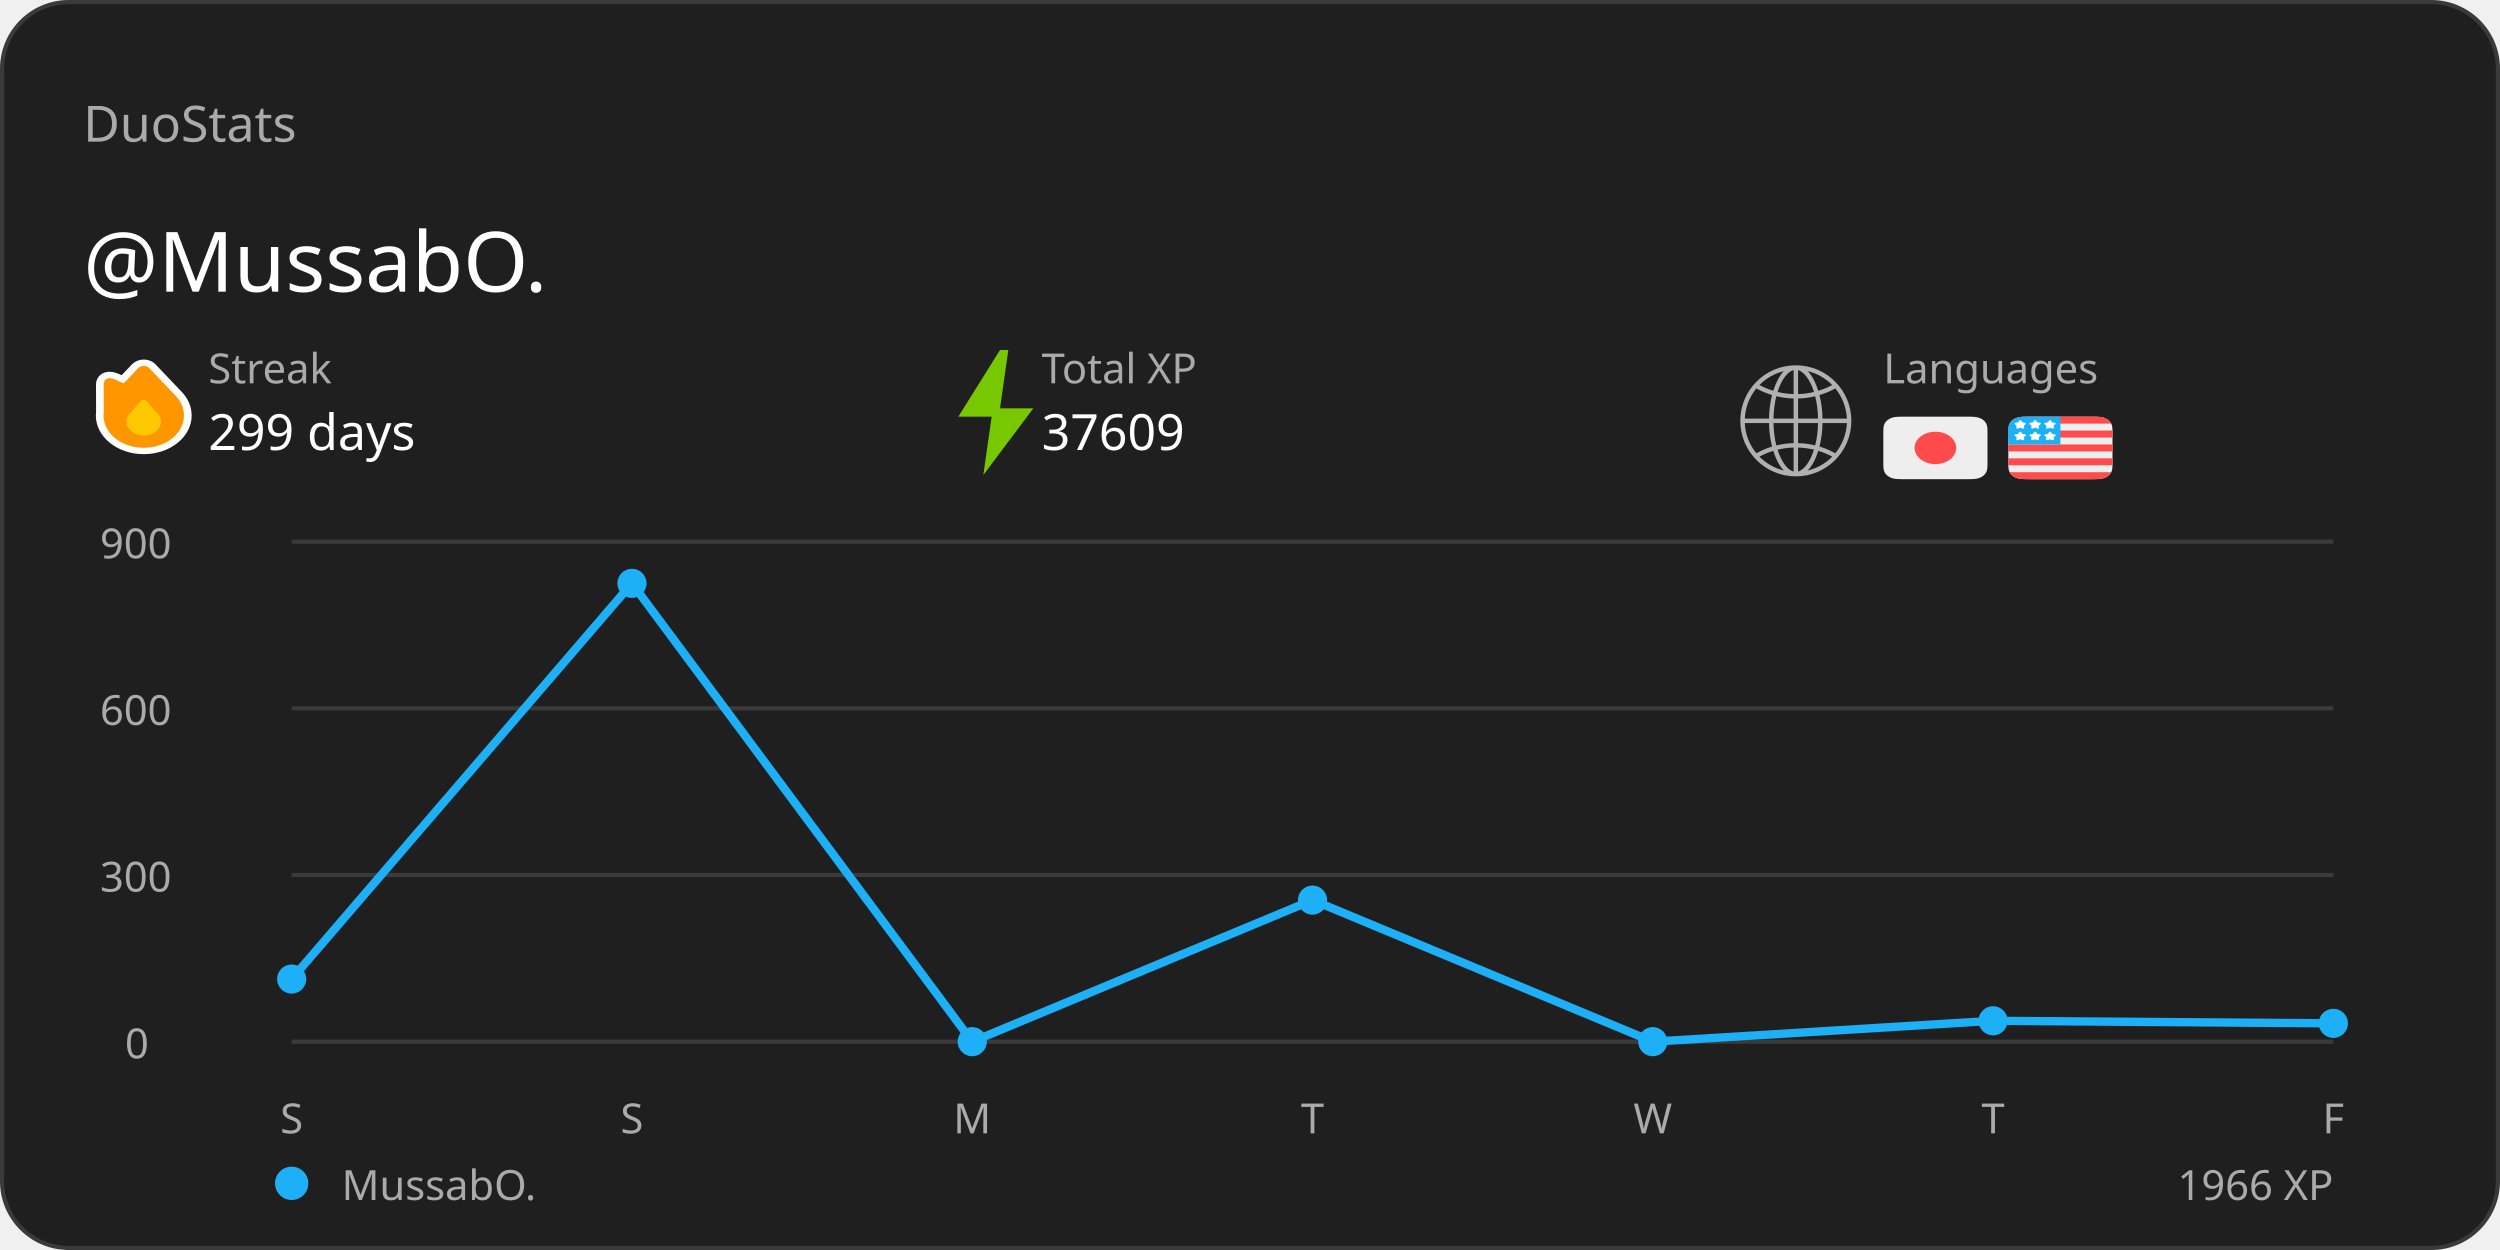
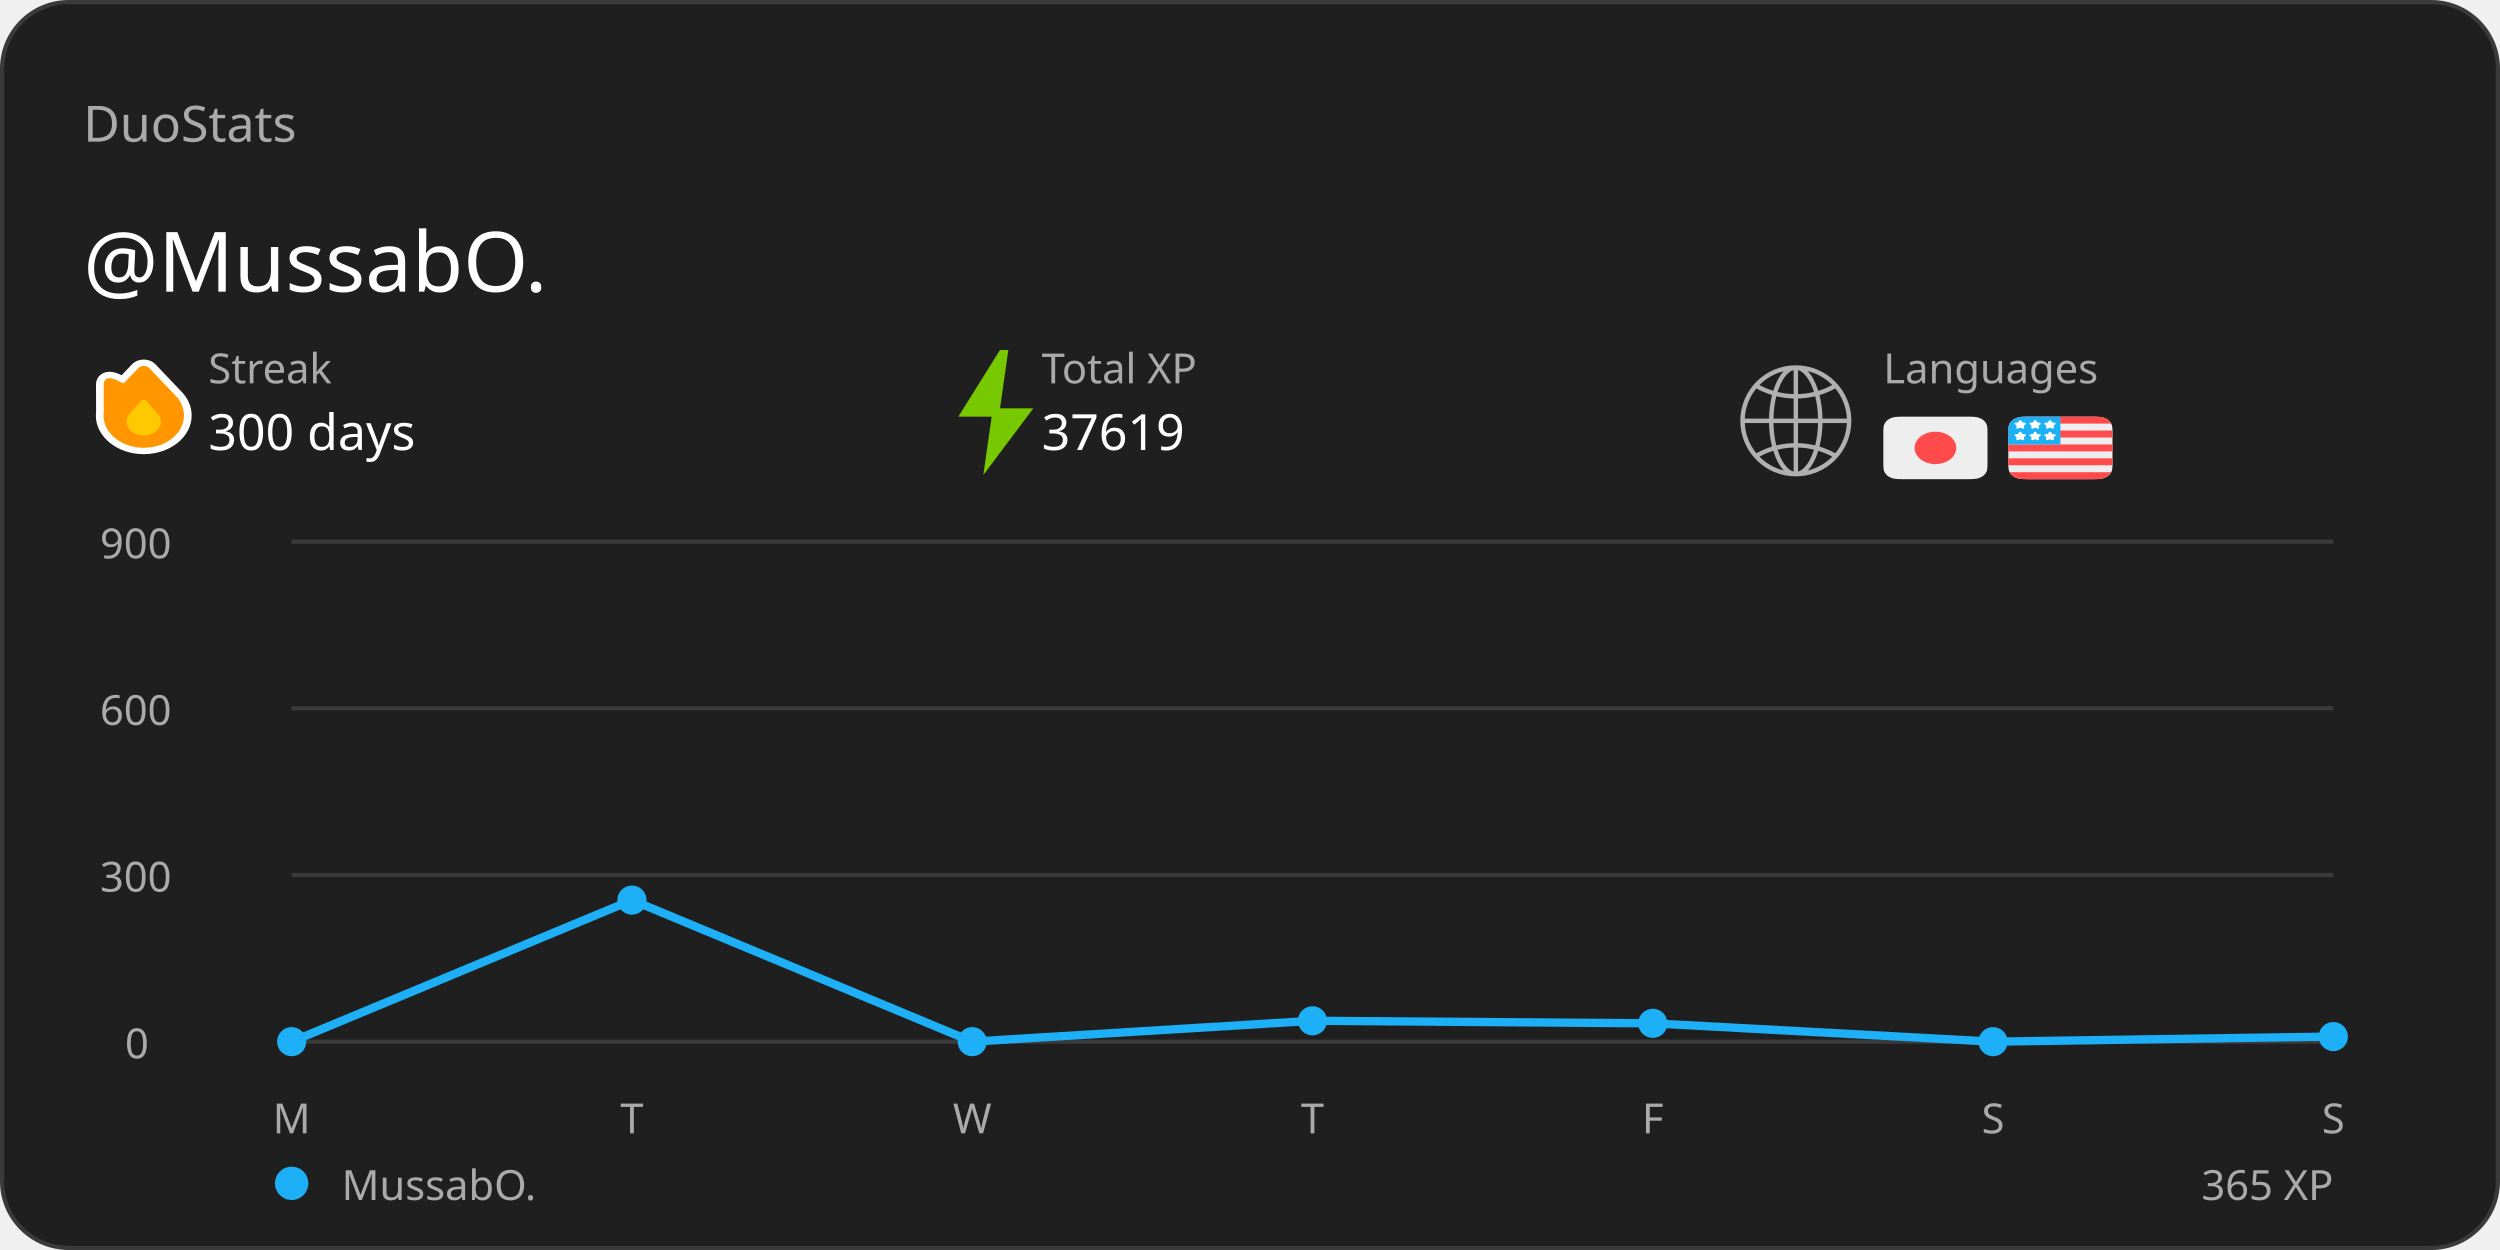
<svg xmlns="http://www.w3.org/2000/svg" width="600" height="300" viewBox="0 0 600 300">
  <rect x="0.5" y="0.5" width="599" height="299" rx="16" fill="#1F1F1F" stroke="#3A3A3A" />
  <text x="20" y="34" fill="#AAAAAA" font-size="12" font-family="DIN Round Pro, system-ui, sans-serif">DuoStats</text>
  <text x="20" y="70" fill="#FFFFFF" font-size="20" font-family="DIN Round Pro, system-ui, sans-serif">@MussabO.</text>
  <g transform="translate(23, 86) scale(0.92, 0.7666667)">
    <g id="Page-1" stroke="none" stroke-width="1" fill="none" fill-rule="evenodd">
      <g id="streak" transform="translate(1, 1)" fill-rule="nonzero">
        <g id="Group" fill="#FF9600" stroke="#FFFFFF" stroke-width="2">
          <path d="M0.068,15.675 L0.044,7.216 C0.039,5.334 1.25,3.942 3.056,4.246 C3.413,4.306 3.998,4.491 4.306,4.656 L5.997,5.561 L9.247,1.464 C9.793,0.776 10.622,0.376 11.5,0.376 C12.378,0.376 13.207,0.776 13.753,1.464 L20.523,10 C22.123,11.939 22.999,14.375 23,16.889 C23,23.034 17.843,28 11.5,28 C5.157,28 0,23.034 0,16.889 C0,16.481 0.023,16.076 0.068,15.675 Z" id="Path" />
        </g>
        <g id="Group" transform="translate(7, 11)" fill="#FFC800">
          <path d="M1.012,5.077 C1.026,5.04 1.046,5.005 1.069,4.973 L3.719,1.364 C3.893,1.127 4.17,0.987 4.464,0.987 C4.758,0.987 5.035,1.127 5.209,1.364 L7.732,4.8 C8.541,5.595 8.998,6.681 9,7.815 C9,10.208 6.985,12.148 4.5,12.148 C2.015,12.148 0,10.208 0,7.815 C0,6.776 0.38,5.823 1.012,5.077 L1.012,5.077 Z" id="Path" />
        </g>
      </g>
    </g>
  </g>
  <text x="50" y="92" fill="#AAAAAA" font-size="10" font-family="DIN Round Pro, system-ui, sans-serif">Streak</text>
-   <text x="50" y="108" fill="#FFFFFF" font-size="12" font-family="DIN Round Pro, system-ui, sans-serif">299 days</text>
+   <text x="50" y="108" fill="#FFFFFF" font-size="12" font-family="DIN Round Pro, system-ui, sans-serif">300 days</text>
  <path d="M240 84 230 100h8l-2 14 12-16h-8l2-14z" fill="#78C800" />
  <text x="250" y="92" fill="#AAAAAA" font-size="10" font-family="DIN Round Pro, system-ui, sans-serif">Total XP</text>
-   <text x="250" y="108" fill="#FFFFFF" font-size="12" font-family="DIN Round Pro, system-ui, sans-serif">37609</text>
+   <text x="250" y="108" fill="#FFFFFF" font-size="12" font-family="DIN Round Pro, system-ui, sans-serif">37619</text>
  <g transform="translate(415, 85) scale(1.0, 1.0)">
    <g id="SVGRepo_bgCarrier" stroke-width="0" />
    <g id="SVGRepo_tracerCarrier" stroke-linecap="round" stroke-linejoin="round" />
    <g id="SVGRepo_iconCarrier">
      <g id="icomoon-ignore"> </g>
      <path d="M16 2.672c-0.004 0-0.007 0-0.011 0-0.002 0-0.003 0-0.005 0-0.005 0-0.010 0.001-0.016 0.001-7.347 0.017-13.296 5.977-13.296 13.327 0 7.348 5.949 13.309 13.296 13.327 0.005 0 0.010 0.001 0.016 0.001 0.002 0 0.004 0 0.005 0 0.004 0 0.008 0 0.011 0 7.36 0 13.328-5.968 13.328-13.328s-5.968-13.328-13.328-13.328zM16.533 10.648c1.413-0.039 2.788-0.225 4.112-0.548 0.399 1.571 0.647 3.382 0.686 5.367h-4.798v-4.819zM16.533 9.582v-5.759c1.437 0.398 2.893 2.314 3.821 5.252-1.231 0.297-2.509 0.47-3.821 0.507zM15.467 3.81v5.772c-1.323-0.037-2.611-0.213-3.852-0.515 0.936-2.956 2.405-4.879 3.852-5.256zM15.467 10.647v4.82h-4.831c0.039-1.988 0.287-3.801 0.687-5.373 1.334 0.326 2.72 0.515 4.144 0.553zM9.563 15.467h-5.811c0.118-2.741 1.139-5.252 2.773-7.241 1.187 0.654 2.446 1.189 3.766 1.589-0.431 1.7-0.689 3.617-0.728 5.652zM9.563 16.533c0.039 2.034 0.297 3.951 0.728 5.651-1.319 0.401-2.579 0.936-3.766 1.59-1.635-1.989-2.656-4.5-2.773-7.241h5.811zM10.636 16.533h4.831v4.814c-1.424 0.038-2.81 0.228-4.145 0.555-0.399-1.571-0.647-3.383-0.686-5.369zM15.467 22.412v5.778c-1.448-0.378-2.919-2.303-3.854-5.263 1.241-0.302 2.53-0.478 3.854-0.515zM16.533 28.178v-5.765c1.313 0.038 2.591 0.211 3.822 0.508-0.928 2.941-2.384 4.86-3.822 5.257zM16.533 21.347v-4.814h4.798c-0.039 1.983-0.286 3.791-0.684 5.361-1.325-0.323-2.7-0.51-4.113-0.548zM22.404 16.533h5.845c-0.118 2.741-1.138 5.251-2.773 7.24-1.197-0.658-2.467-1.197-3.797-1.599 0.43-1.698 0.687-3.611 0.726-5.64zM22.404 15.467c-0.039-2.033-0.297-3.946-0.727-5.646 1.33-0.402 2.599-0.94 3.795-1.598 1.636 1.989 2.658 4.501 2.776 7.244h-5.845zM24.738 7.409c-1.061 0.564-2.18 1.031-3.35 1.385-0.623-2.005-1.498-3.642-2.533-4.717 2.27 0.545 4.297 1.719 5.883 3.332zM13.103 4.087c-1.029 1.073-1.9 2.702-2.521 4.697-1.158-0.353-2.268-0.815-3.319-1.375 1.575-1.602 3.587-2.774 5.84-3.322zM7.259 24.587c1.052-0.561 2.163-1.024 3.322-1.377 0.621 1.997 1.492 3.629 2.522 4.702-2.255-0.549-4.268-1.721-5.844-3.326zM18.855 27.922c1.036-1.075 1.911-2.712 2.535-4.721 1.17 0.355 2.29 0.82 3.351 1.387-1.586 1.614-3.614 2.791-5.886 3.334z" fill="#b0b0b0"> </path>
    </g>
  </g>
  <text x="452" y="92" fill="#AAAAAA" font-size="10" font-family="DIN Round Pro, system-ui, sans-serif">Languages</text>
  <g transform="translate(452, 100) scale(0.3571429, 0.2777778)">
    <g clip-path="url(#clip0_129_1008)">
      <path fill-rule="evenodd" clip-rule="evenodd" d="M12.563 0H57.437C61.805 0 63.389 0.455 64.987 1.309C66.584 2.163 67.837 3.416 68.691 5.013C69.545 6.61 70 8.195 70 12.563V41.437C70 45.805 69.545 47.389 68.691 48.986C67.837 50.584 66.584 51.837 64.987 52.691C63.389 53.545 61.805 54 57.437 54H12.563C8.195 54 6.61 53.545 5.013 52.691C3.416 51.837 2.163 50.584 1.309 48.986C0.455 47.389 0 45.805 0 41.437V12.563C0 8.195 0.455 6.61 1.309 5.013C2.163 3.416 3.416 2.163 5.013 1.309C6.61 0.455 8.195 0 12.563 0Z" fill="#EEEEEE" />
      <path d="M35 41C42.732 41 49 34.732 49 27C49 19.268 42.732 13 35 13C27.268 13 21 19.268 21 27C21 34.732 27.268 41 35 41Z" fill="#FF4B4B" />
    </g>
    <defs>
      <clipPath id="clip0_129_1008">
        <rect width="70" height="54" fill="white" />
      </clipPath>
    </defs>
  </g>
  <g transform="translate(482, 100) scale(0.3571429, 0.2777778)">
    <g clip-path="url(#clip0_129_593)">
      <path fill-rule="evenodd" clip-rule="evenodd" d="M12.563 0H57.437C61.805 0 63.389 0.455 64.987 1.309C66.584 2.163 67.837 3.416 68.691 5.013C69.545 6.61 70 8.195 70 12.563V41.437C70 45.805 69.545 47.389 68.691 48.986C67.837 50.584 66.584 51.837 64.987 52.691C63.389 53.545 61.805 54 57.437 54H12.563C8.195 54 6.61 53.545 5.013 52.691C3.416 51.837 2.163 50.584 1.309 48.986C0.455 47.389 0 45.805 0 41.437V12.563C0 8.195 0.455 6.61 1.309 5.013C2.163 3.416 3.416 2.163 5.013 1.309C6.61 0.455 8.195 0 12.563 0Z" fill="#EEEEEE" />
      <path fill-rule="evenodd" clip-rule="evenodd" d="M12.563 0H57.437C61.805 0 63.389 0.455 64.987 1.309C66.584 2.163 67.837 3.416 68.691 5.013C68.863 5.335 69.019 5.656 69.158 6H0.842C0.981 5.656 1.137 5.335 1.309 5.013C2.163 3.416 3.416 2.163 5.013 1.309C6.61 0.455 8.195 0 12.563 0Z" fill="#FF4B4B" />
      <path fill-rule="evenodd" clip-rule="evenodd" d="M69.997 12C69.999 12.182 70 12.37 70 12.563V18H0V12.563C0 12.37 0.001 12.182 0.003 12H69.997Z" fill="#FF4B4B" />
      <path fill-rule="evenodd" clip-rule="evenodd" d="M70 24V30H0V24H70Z" fill="#FF4B4B" />
      <path fill-rule="evenodd" clip-rule="evenodd" d="M70 41.437C70 41.63 69.999 41.818 69.997 42H0.003C0.001 41.818 0 41.63 0 41.437V36H70V41.437Z" fill="#FF4B4B" />
      <path fill-rule="evenodd" clip-rule="evenodd" d="M69.158 48C69.019 48.344 68.863 48.665 68.691 48.986C67.837 50.584 66.584 51.837 64.987 52.691C63.389 53.545 61.805 54 57.437 54H12.563C8.195 54 6.61 53.545 5.013 52.691C3.416 51.837 2.163 50.584 1.309 48.986C1.137 48.665 0.981 48.344 0.842 48H69.158Z" fill="#FF4B4B" />
      <path fill-rule="evenodd" clip-rule="evenodd" d="M12.563 0H35V24H0V12.563C0 8.195 0.455 6.61 1.309 5.013C2.163 3.416 3.416 2.163 5.013 1.309C6.61 0.455 8.195 0 12.563 0Z" fill="#1CB0F6" />
      <path d="M27.806 9.602L26.531 10.273C26.13 10.483 25.635 10.329 25.424 9.929C25.341 9.769 25.312 9.586 25.342 9.409L25.586 7.988C25.609 7.853 25.564 7.715 25.466 7.62L24.434 6.614C24.11 6.298 24.103 5.779 24.419 5.455C24.545 5.326 24.71 5.242 24.888 5.216L26.314 5.009C26.45 4.989 26.567 4.904 26.628 4.781L27.266 3.489C27.466 3.083 27.957 2.916 28.363 3.117C28.525 3.196 28.655 3.327 28.735 3.489L29.373 4.781C29.434 4.904 29.551 4.989 29.687 5.009L31.113 5.216C31.561 5.281 31.871 5.697 31.806 6.145C31.78 6.323 31.696 6.488 31.567 6.614L30.535 7.62C30.437 7.715 30.392 7.853 30.415 7.988L30.659 9.409C30.735 9.855 30.436 10.278 29.99 10.355C29.812 10.385 29.629 10.356 29.47 10.273L28.194 9.602C28.073 9.538 27.928 9.538 27.806 9.602Z" fill="white" />
      <path d="M27.806 19.602L26.531 20.273C26.13 20.483 25.635 20.329 25.424 19.929C25.341 19.769 25.312 19.587 25.342 19.409L25.586 17.988C25.609 17.853 25.564 17.715 25.466 17.62L24.434 16.614C24.11 16.298 24.103 15.779 24.419 15.455C24.545 15.326 24.71 15.242 24.888 15.216L26.314 15.009C26.45 14.989 26.567 14.904 26.628 14.781L27.266 13.489C27.466 13.083 27.957 12.916 28.363 13.117C28.525 13.196 28.655 13.327 28.735 13.489L29.373 14.781C29.434 14.904 29.551 14.989 29.687 15.009L31.113 15.216C31.561 15.281 31.871 15.697 31.806 16.145C31.78 16.323 31.696 16.488 31.567 16.614L30.535 17.62C30.437 17.715 30.392 17.853 30.415 17.988L30.659 19.409C30.735 19.855 30.436 20.278 29.99 20.355C29.812 20.385 29.629 20.356 29.47 20.273L28.194 19.602C28.073 19.538 27.928 19.538 27.806 19.602Z" fill="white" />
      <path d="M17.806 9.602L16.531 10.273C16.13 10.483 15.635 10.329 15.425 9.929C15.341 9.769 15.312 9.586 15.342 9.409L15.586 7.988C15.609 7.853 15.564 7.715 15.466 7.62L14.434 6.614C14.11 6.298 14.103 5.779 14.419 5.455C14.545 5.326 14.71 5.242 14.888 5.216L16.314 5.009C16.45 4.989 16.567 4.904 16.628 4.781L17.266 3.489C17.466 3.083 17.957 2.916 18.363 3.117C18.525 3.196 18.655 3.327 18.735 3.489L19.373 4.781C19.434 4.904 19.551 4.989 19.687 5.009L21.113 5.216C21.561 5.281 21.871 5.697 21.806 6.145C21.78 6.323 21.696 6.488 21.567 6.614L20.535 7.62C20.437 7.715 20.392 7.853 20.415 7.988L20.659 9.409C20.735 9.855 20.436 10.278 19.99 10.355C19.812 10.385 19.629 10.356 19.47 10.273L18.194 9.602C18.073 9.538 17.928 9.538 17.806 9.602Z" fill="white" />
      <path d="M17.806 19.602L16.531 20.273C16.13 20.483 15.635 20.329 15.425 19.929C15.341 19.769 15.312 19.587 15.342 19.409L15.586 17.988C15.609 17.853 15.564 17.715 15.466 17.62L14.434 16.614C14.11 16.298 14.103 15.779 14.419 15.455C14.545 15.326 14.71 15.242 14.888 15.216L16.314 15.009C16.45 14.989 16.567 14.904 16.628 14.781L17.266 13.489C17.466 13.083 17.957 12.916 18.363 13.117C18.525 13.196 18.655 13.327 18.735 13.489L19.373 14.781C19.434 14.904 19.551 14.989 19.687 15.009L21.113 15.216C21.561 15.281 21.871 15.697 21.806 16.145C21.78 16.323 21.696 16.488 21.567 16.614L20.535 17.62C20.437 17.715 20.392 17.853 20.415 17.988L20.659 19.409C20.735 19.855 20.436 20.278 19.99 20.355C19.812 20.385 19.629 20.356 19.47 20.273L18.194 19.602C18.073 19.538 17.928 19.538 17.806 19.602Z" fill="white" />
      <path d="M7.807 9.602L6.531 10.273C6.13 10.483 5.635 10.329 5.424 9.929C5.341 9.769 5.312 9.586 5.342 9.409L5.586 7.988C5.609 7.853 5.564 7.715 5.466 7.62L4.434 6.614C4.11 6.298 4.103 5.779 4.419 5.455C4.545 5.326 4.71 5.242 4.888 5.216L6.314 5.009C6.45 4.989 6.567 4.904 6.628 4.781L7.266 3.489C7.466 3.083 7.957 2.916 8.363 3.117C8.525 3.196 8.655 3.327 8.735 3.489L9.373 4.781C9.434 4.904 9.551 4.989 9.687 5.009L11.113 5.216C11.561 5.281 11.871 5.697 11.806 6.145C11.78 6.323 11.696 6.488 11.567 6.614L10.535 7.62C10.437 7.715 10.392 7.853 10.415 7.988L10.659 9.409C10.735 9.855 10.436 10.278 9.99 10.355C9.812 10.385 9.629 10.356 9.47 10.273L8.194 9.602C8.073 9.538 7.928 9.538 7.807 9.602Z" fill="white" />
      <path d="M7.807 19.602L6.531 20.273C6.13 20.483 5.635 20.329 5.424 19.929C5.341 19.769 5.312 19.587 5.342 19.409L5.586 17.988C5.609 17.853 5.564 17.715 5.466 17.62L4.434 16.614C4.11 16.298 4.103 15.779 4.419 15.455C4.545 15.326 4.71 15.242 4.888 15.216L6.314 15.009C6.45 14.989 6.567 14.904 6.628 14.781L7.266 13.489C7.466 13.083 7.957 12.916 8.363 13.117C8.525 13.196 8.655 13.327 8.735 13.489L9.373 14.781C9.434 14.904 9.551 14.989 9.687 15.009L11.113 15.216C11.561 15.281 11.871 15.697 11.806 16.145C11.78 16.323 11.696 16.488 11.567 16.614L10.535 17.62C10.437 17.715 10.392 17.853 10.415 17.988L10.659 19.409C10.735 19.855 10.436 20.278 9.99 20.355C9.812 20.385 9.629 20.356 9.47 20.273L8.194 19.602C8.073 19.538 7.928 19.538 7.807 19.602Z" fill="white" />
    </g>
    <defs>
      <clipPath id="clip0_129_593">
        <rect width="70" height="54" fill="white" />
      </clipPath>
    </defs>
  </g>
  <g stroke="#3A3A3A" stroke-width="1">
    <line x1="70" y1="250" x2="560" y2="250" />
    <line x1="70" y1="210" x2="560" y2="210" />
    <line x1="70" y1="170" x2="560" y2="170" />
    <line x1="70" y1="130" x2="560" y2="130" />
  </g>
  <g fill="#AAAAAA" font-size="10" font-family="DIN Round Pro, system-ui, sans-serif">
    <text x="30" y="254">0</text>
    <text x="24" y="214">300</text>
    <text x="24" y="174">600</text>
    <text x="24" y="134">900</text>
  </g>
-   <polyline points="70.0,234.967 151.667,140.0 233.333,250.0 315.0,216.022 396.667,250.0 478.333,244.989 560.0,245.6" fill="none" stroke="#1DB0F6" stroke-width="2" stroke-linecap="round" stroke-linejoin="round" />
-   <circle cx="70.0" cy="234.967" r="3.5" fill="#1DB0F6" />
-   <circle cx="151.667" cy="140.0" r="3.5" fill="#1DB0F6" />
+   <polyline points="70.0,250.0 151.667,216.022 233.333,250.0 315.0,244.989 396.667,245.6 478.333,250.0 560.0,248.778" fill="none" stroke="#1DB0F6" stroke-width="2" stroke-linecap="round" stroke-linejoin="round" />
+   <circle cx="70.0" cy="250.0" r="3.5" fill="#1DB0F6" />
+   <circle cx="151.667" cy="216.022" r="3.5" fill="#1DB0F6" />
  <circle cx="233.333" cy="250.0" r="3.5" fill="#1DB0F6" />
-   <circle cx="315.0" cy="216.022" r="3.5" fill="#1DB0F6" />
-   <circle cx="396.667" cy="250.0" r="3.5" fill="#1DB0F6" />
-   <circle cx="478.333" cy="244.989" r="3.5" fill="#1DB0F6" />
-   <circle cx="560.0" cy="245.6" r="3.5" fill="#1DB0F6" />
-   <text x="70.0" y="272" fill="#AAAAAA" font-size="10" text-anchor="middle" font-family="DIN Round Pro, system-ui, sans-serif">S</text>
-   <text x="151.667" y="272" fill="#AAAAAA" font-size="10" text-anchor="middle" font-family="DIN Round Pro, system-ui, sans-serif">S</text>
-   <text x="233.333" y="272" fill="#AAAAAA" font-size="10" text-anchor="middle" font-family="DIN Round Pro, system-ui, sans-serif">M</text>
+   <circle cx="315.0" cy="244.989" r="3.5" fill="#1DB0F6" />
+   <circle cx="396.667" cy="245.6" r="3.5" fill="#1DB0F6" />
+   <circle cx="478.333" cy="250.0" r="3.5" fill="#1DB0F6" />
+   <circle cx="560.0" cy="248.778" r="3.5" fill="#1DB0F6" />
+   <text x="70.0" y="272" fill="#AAAAAA" font-size="10" text-anchor="middle" font-family="DIN Round Pro, system-ui, sans-serif">M</text>
+   <text x="151.667" y="272" fill="#AAAAAA" font-size="10" text-anchor="middle" font-family="DIN Round Pro, system-ui, sans-serif">T</text>
+   <text x="233.333" y="272" fill="#AAAAAA" font-size="10" text-anchor="middle" font-family="DIN Round Pro, system-ui, sans-serif">W</text>
  <text x="315.0" y="272" fill="#AAAAAA" font-size="10" text-anchor="middle" font-family="DIN Round Pro, system-ui, sans-serif">T</text>
-   <text x="396.667" y="272" fill="#AAAAAA" font-size="10" text-anchor="middle" font-family="DIN Round Pro, system-ui, sans-serif">W</text>
-   <text x="478.333" y="272" fill="#AAAAAA" font-size="10" text-anchor="middle" font-family="DIN Round Pro, system-ui, sans-serif">T</text>
-   <text x="560.0" y="272" fill="#AAAAAA" font-size="10" text-anchor="middle" font-family="DIN Round Pro, system-ui, sans-serif">F</text>
+   <text x="396.667" y="272" fill="#AAAAAA" font-size="10" text-anchor="middle" font-family="DIN Round Pro, system-ui, sans-serif">F</text>
+   <text x="478.333" y="272" fill="#AAAAAA" font-size="10" text-anchor="middle" font-family="DIN Round Pro, system-ui, sans-serif">S</text>
+   <text x="560.0" y="272" fill="#AAAAAA" font-size="10" text-anchor="middle" font-family="DIN Round Pro, system-ui, sans-serif">S</text>
  <circle cx="70" cy="284" r="4" fill="#1DB0F6" />
  <text x="82" y="288" fill="#AAAAAA" font-size="10" font-family="DIN Round Pro, system-ui, sans-serif">MussabO.</text>
-   <text x="560" y="288" fill="#AAAAAA" font-size="10" text-anchor="end" font-family="DIN Round Pro, system-ui, sans-serif">1966 XP</text>
+   <text x="560" y="288" fill="#AAAAAA" font-size="10" text-anchor="end" font-family="DIN Round Pro, system-ui, sans-serif">365 XP</text>
</svg>
